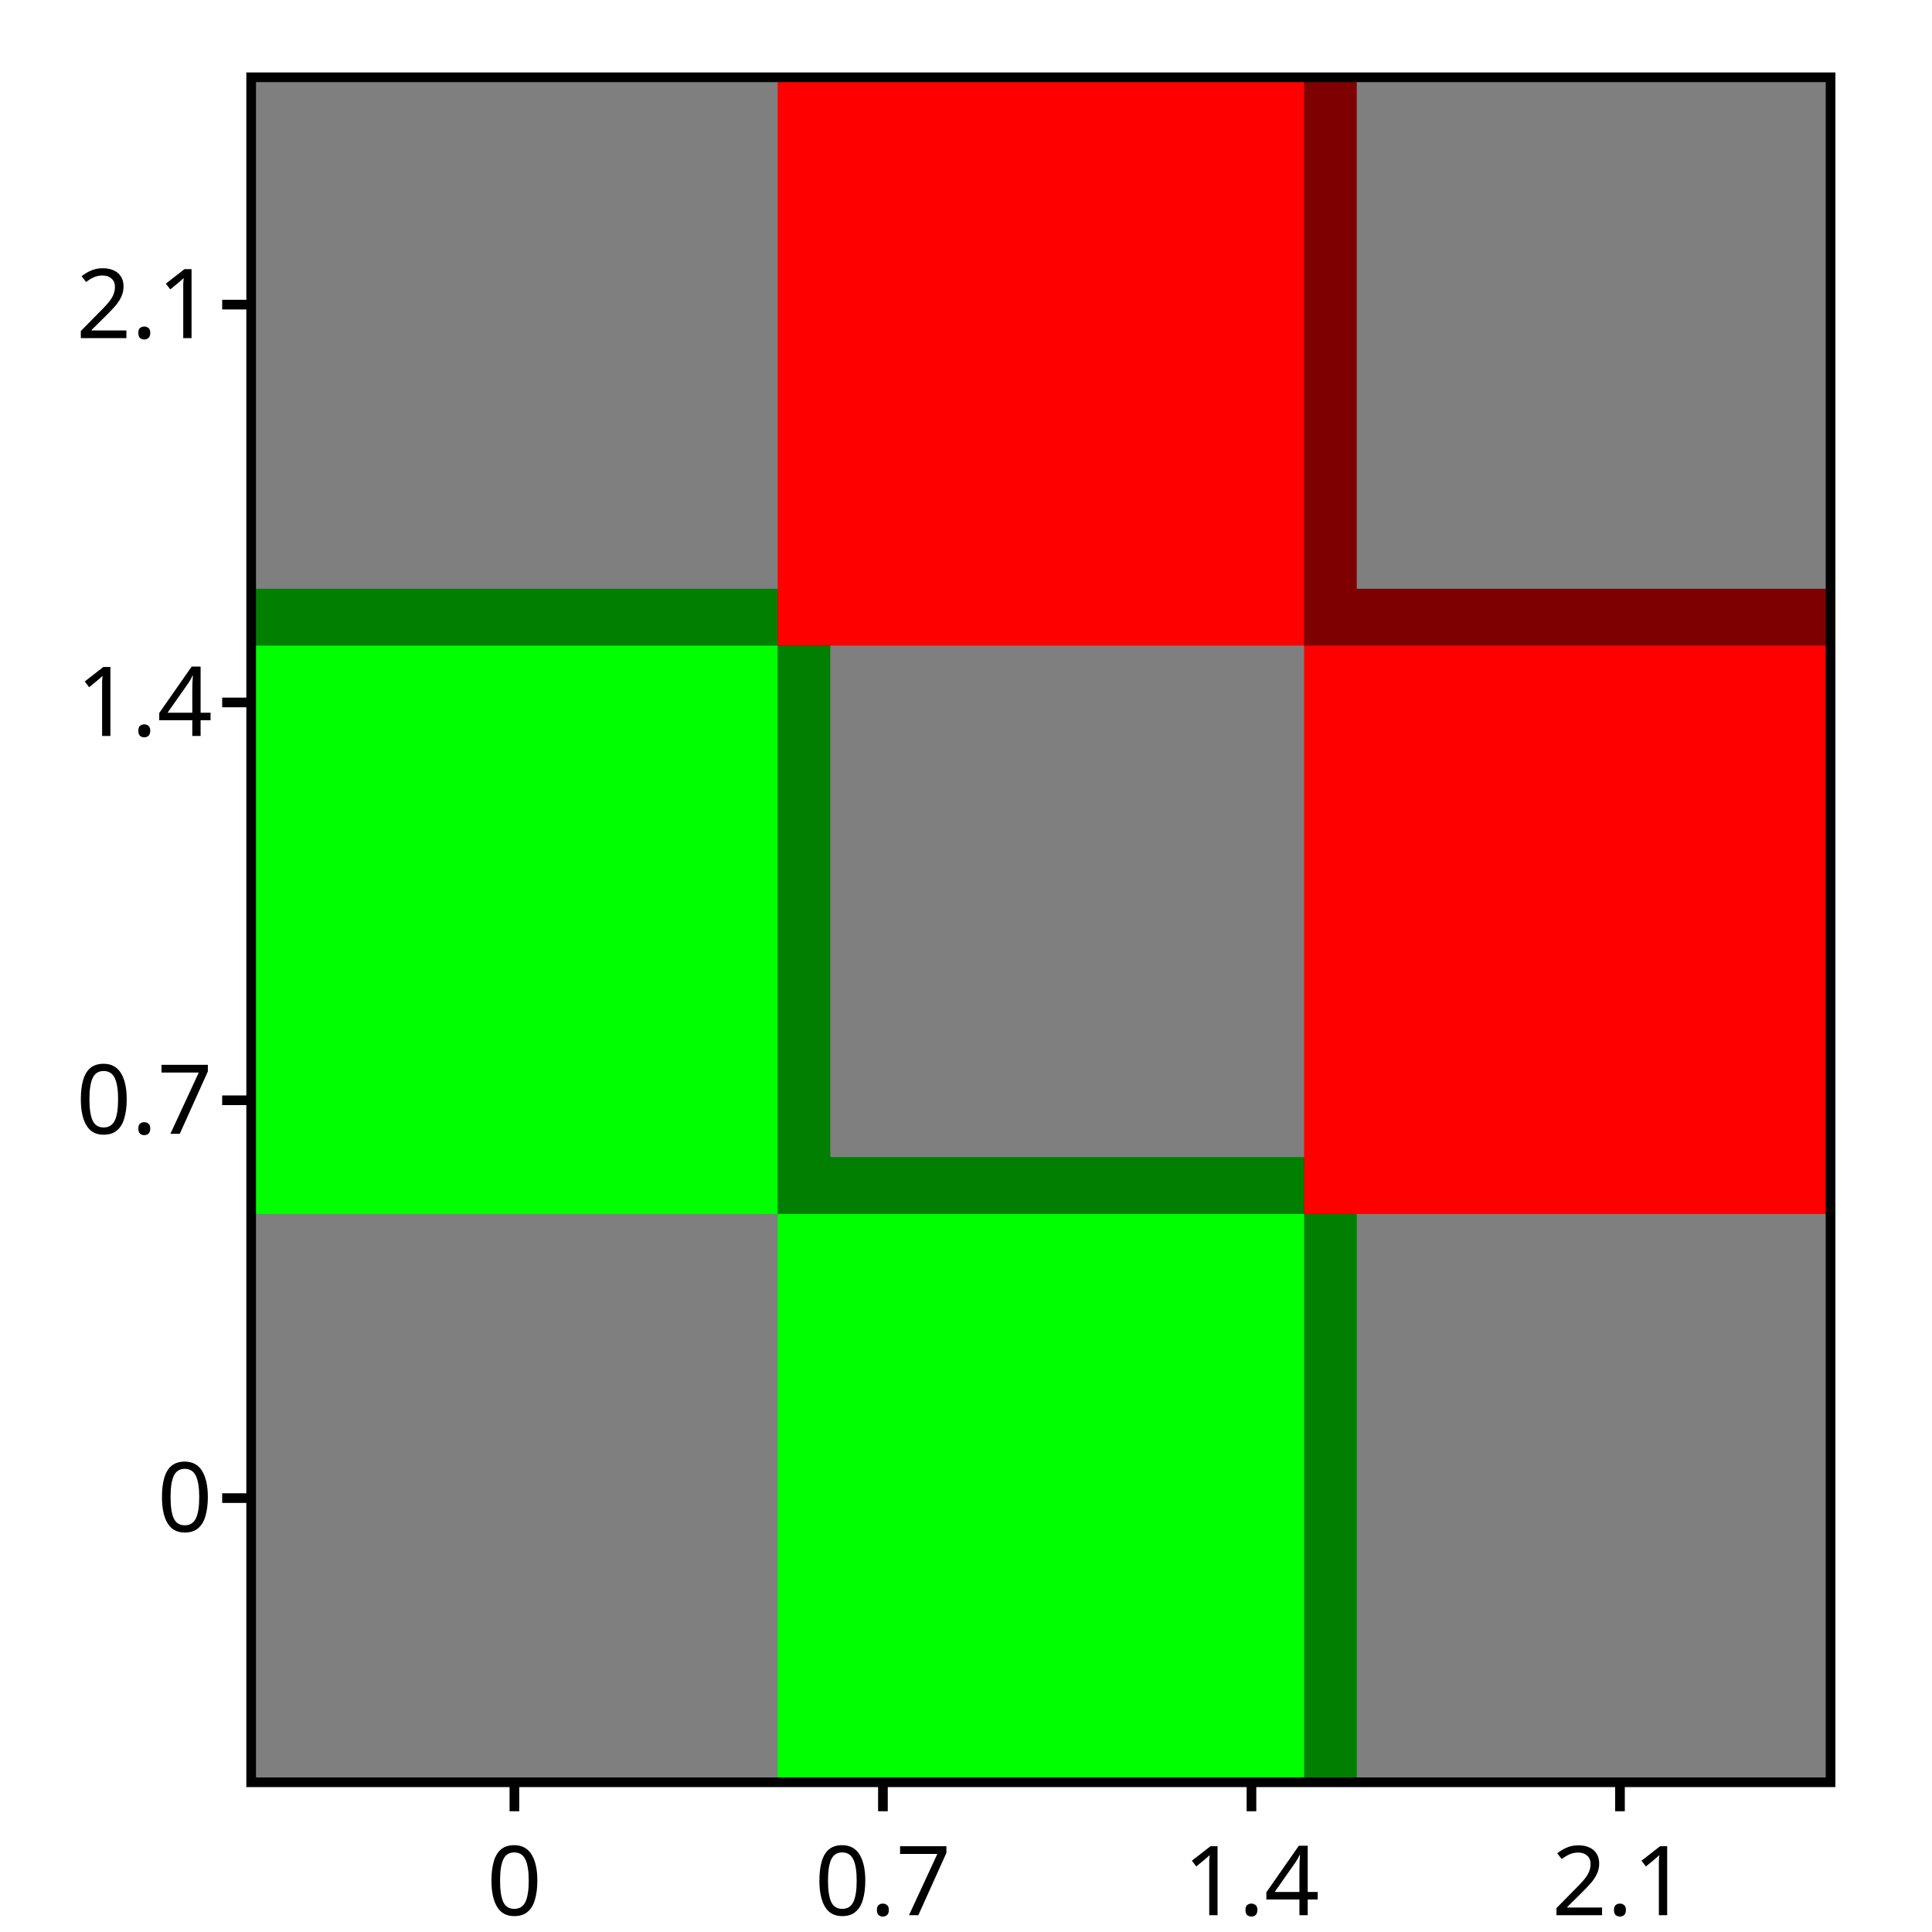
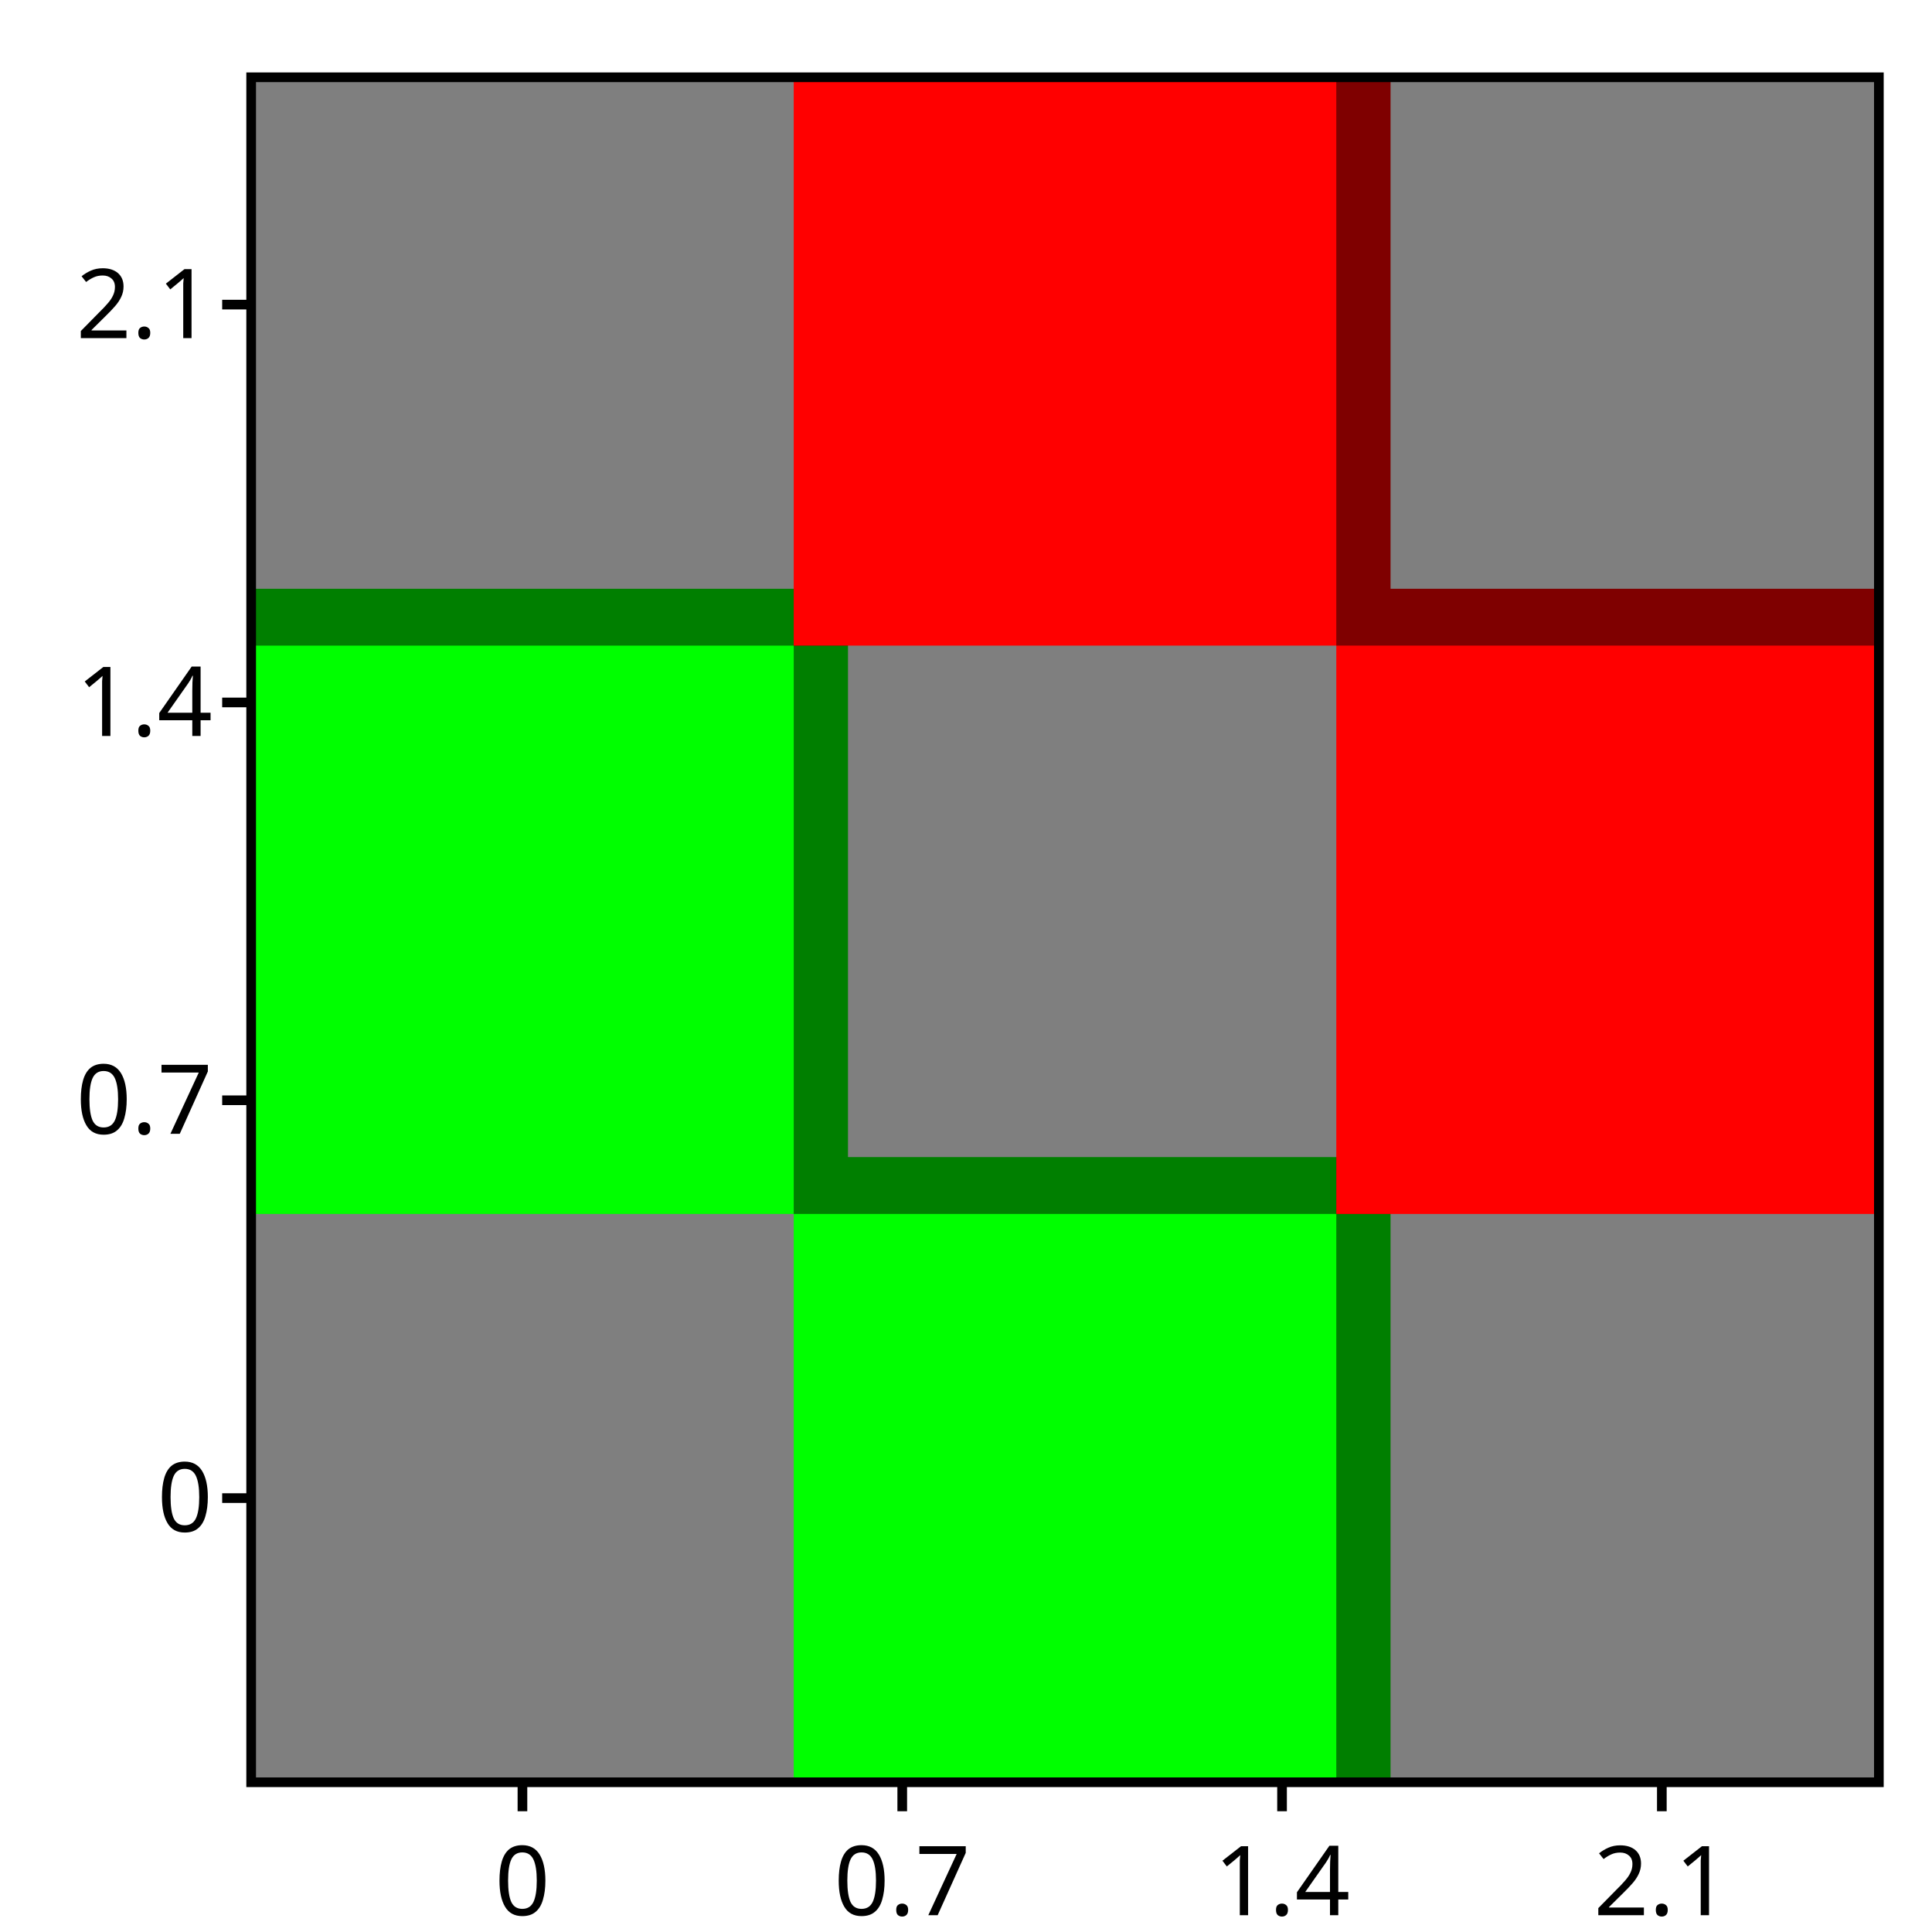
<svg xmlns="http://www.w3.org/2000/svg" viewBox="0 0 200 200" id="svg00003">
  <clipPath id="clipPath00003">
-     <rect x="26" y="8" width="163.5" height="176.5" id="rect00021" />
+     <rect x="26" y="8" width="168.5" height="176.5" id="rect00021" />
  </clipPath>
  <g id="g00005" clip-path="url(#clipPath00003)">
    <g id="g00006">
-       <rect stroke-width="0" fill="rgb(0, 0, 0)" fill-opacity="0.5" x="26" y="119.783" width="59.95" height="64.717" id="rect00022" />
-       <rect stroke-width="0" fill="rgb(0, 255, 0)" fill-opacity="1" x="26" y="60.95" width="59.95" height="64.717" id="rect00023" />
-       <rect stroke-width="0" fill="rgb(0, 0, 0)" fill-opacity="0.5" x="26" y="2.117" width="59.95" height="64.717" id="rect00024" />
-       <rect stroke-width="0" fill="rgb(0, 255, 0)" fill-opacity="1" x="80.5" y="119.783" width="59.95" height="64.717" id="rect00025" />
-       <rect stroke-width="0" fill="rgb(0, 0, 0)" fill-opacity="0.5" x="80.5" y="60.95" width="59.95" height="64.717" id="rect00026" />
-       <rect stroke-width="0" fill="rgb(255, 0, 0)" fill-opacity="1" x="80.5" y="2.117" width="59.95" height="64.717" id="rect00027" />
-       <rect stroke-width="0" fill="rgb(0, 0, 0)" fill-opacity="0.5" x="135" y="119.783" width="59.95" height="64.717" id="rect00028" />
-       <rect stroke-width="0" fill="rgb(255, 0, 0)" fill-opacity="1" x="135" y="60.95" width="59.95" height="64.717" id="rect00029" />
-       <rect stroke-width="0" fill="rgb(0, 0, 0)" fill-opacity="0.5" x="135" y="2.117" width="59.95" height="64.717" id="rect00030" />
+       <rect stroke-width="0" fill="rgb(0, 0, 0)" fill-opacity="0.5" x="26" y="119.783" width="61.783" height="64.717" id="rect00022" />
+       <rect stroke-width="0" fill="rgb(0, 255, 0)" fill-opacity="1" x="26" y="60.95" width="61.783" height="64.717" id="rect00023" />
+       <rect stroke-width="0" fill="rgb(0, 0, 0)" fill-opacity="0.5" x="26" y="2.117" width="61.783" height="64.717" id="rect00024" />
+       <rect stroke-width="0" fill="rgb(0, 255, 0)" fill-opacity="1" x="82.167" y="119.783" width="61.783" height="64.717" id="rect00025" />
+       <rect stroke-width="0" fill="rgb(0, 0, 0)" fill-opacity="0.5" x="82.167" y="60.95" width="61.783" height="64.717" id="rect00026" />
+       <rect stroke-width="0" fill="rgb(255, 0, 0)" fill-opacity="1" x="82.167" y="2.117" width="61.783" height="64.717" id="rect00027" />
+       <rect stroke-width="0" fill="rgb(0, 0, 0)" fill-opacity="0.5" x="138.333" y="119.783" width="61.783" height="64.717" id="rect00028" />
+       <rect stroke-width="0" fill="rgb(255, 0, 0)" fill-opacity="1" x="138.333" y="60.95" width="61.783" height="64.717" id="rect00029" />
+       <rect stroke-width="0" fill="rgb(0, 0, 0)" fill-opacity="0.5" x="138.333" y="2.117" width="61.783" height="64.717" id="rect00030" />
    </g>
  </g>
-   <rect stroke-width="1" stroke="black" fill="none" x="26" y="8" width="163.5" height="176.5" id="rect00021" />
-   <line x1="53.25" y1="184.5" x2="53.25" y2="187.5" stroke-width="1" stroke="black" id="line00017" />
-   <text x="53.25" y="190.5" font-size="10" font-family="sans-serif" text-anchor="middle" dominant-baseline="hanging" id="text00017">
+   <rect stroke-width="1" stroke="black" fill="none" x="26" y="8" width="168.5" height="176.5" id="rect00021" />
+   <line x1="54.083" y1="184.5" x2="54.083" y2="187.5" stroke-width="1" stroke="black" id="line00017" />
+   <text x="54.083" y="190.5" font-size="10" font-family="sans-serif" text-anchor="middle" dominant-baseline="hanging" id="text00017">
0   </text>
-   <line x1="91.4" y1="184.5" x2="91.4" y2="187.5" stroke-width="1" stroke="black" id="line00018" />
-   <text x="91.4" y="190.5" font-size="10" font-family="sans-serif" text-anchor="middle" dominant-baseline="hanging" id="text00018">
+   <line x1="93.4" y1="184.5" x2="93.4" y2="187.5" stroke-width="1" stroke="black" id="line00018" />
+   <text x="93.4" y="190.5" font-size="10" font-family="sans-serif" text-anchor="middle" dominant-baseline="hanging" id="text00018">
0.7   </text>
-   <line x1="129.55" y1="184.5" x2="129.55" y2="187.5" stroke-width="1" stroke="black" id="line00019" />
-   <text x="129.55" y="190.5" font-size="10" font-family="sans-serif" text-anchor="middle" dominant-baseline="hanging" id="text00019">
+   <line x1="132.717" y1="184.5" x2="132.717" y2="187.5" stroke-width="1" stroke="black" id="line00019" />
+   <text x="132.717" y="190.5" font-size="10" font-family="sans-serif" text-anchor="middle" dominant-baseline="hanging" id="text00019">
1.4   </text>
-   <line x1="167.7" y1="184.5" x2="167.7" y2="187.5" stroke-width="1" stroke="black" id="line00020" />
-   <text x="167.7" y="190.5" font-size="10" font-family="sans-serif" text-anchor="middle" dominant-baseline="hanging" id="text00020">
+   <line x1="172.033" y1="184.5" x2="172.033" y2="187.5" stroke-width="1" stroke="black" id="line00020" />
+   <text x="172.033" y="190.5" font-size="10" font-family="sans-serif" text-anchor="middle" dominant-baseline="hanging" id="text00020">
2.1   </text>
  <line x1="26" y1="155.083" x2="23" y2="155.083" stroke-width="1" stroke="black" id="line00021" />
  <text x="22" y="155.083" font-size="10" font-family="sans-serif" text-anchor="end" dominant-baseline="middle" id="text00021">
0   </text>
  <line x1="26" y1="113.9" x2="23" y2="113.9" stroke-width="1" stroke="black" id="line00022" />
  <text x="22" y="113.9" font-size="10" font-family="sans-serif" text-anchor="end" dominant-baseline="middle" id="text00022">
0.7   </text>
  <line x1="26" y1="72.717" x2="23" y2="72.717" stroke-width="1" stroke="black" id="line00023" />
  <text x="22" y="72.717" font-size="10" font-family="sans-serif" text-anchor="end" dominant-baseline="middle" id="text00023">
1.4   </text>
  <line x1="26" y1="31.533" x2="23" y2="31.533" stroke-width="1" stroke="black" id="line00024" />
  <text x="22" y="31.533" font-size="10" font-family="sans-serif" text-anchor="end" dominant-baseline="middle" id="text00024">
2.1   </text>
</svg>
